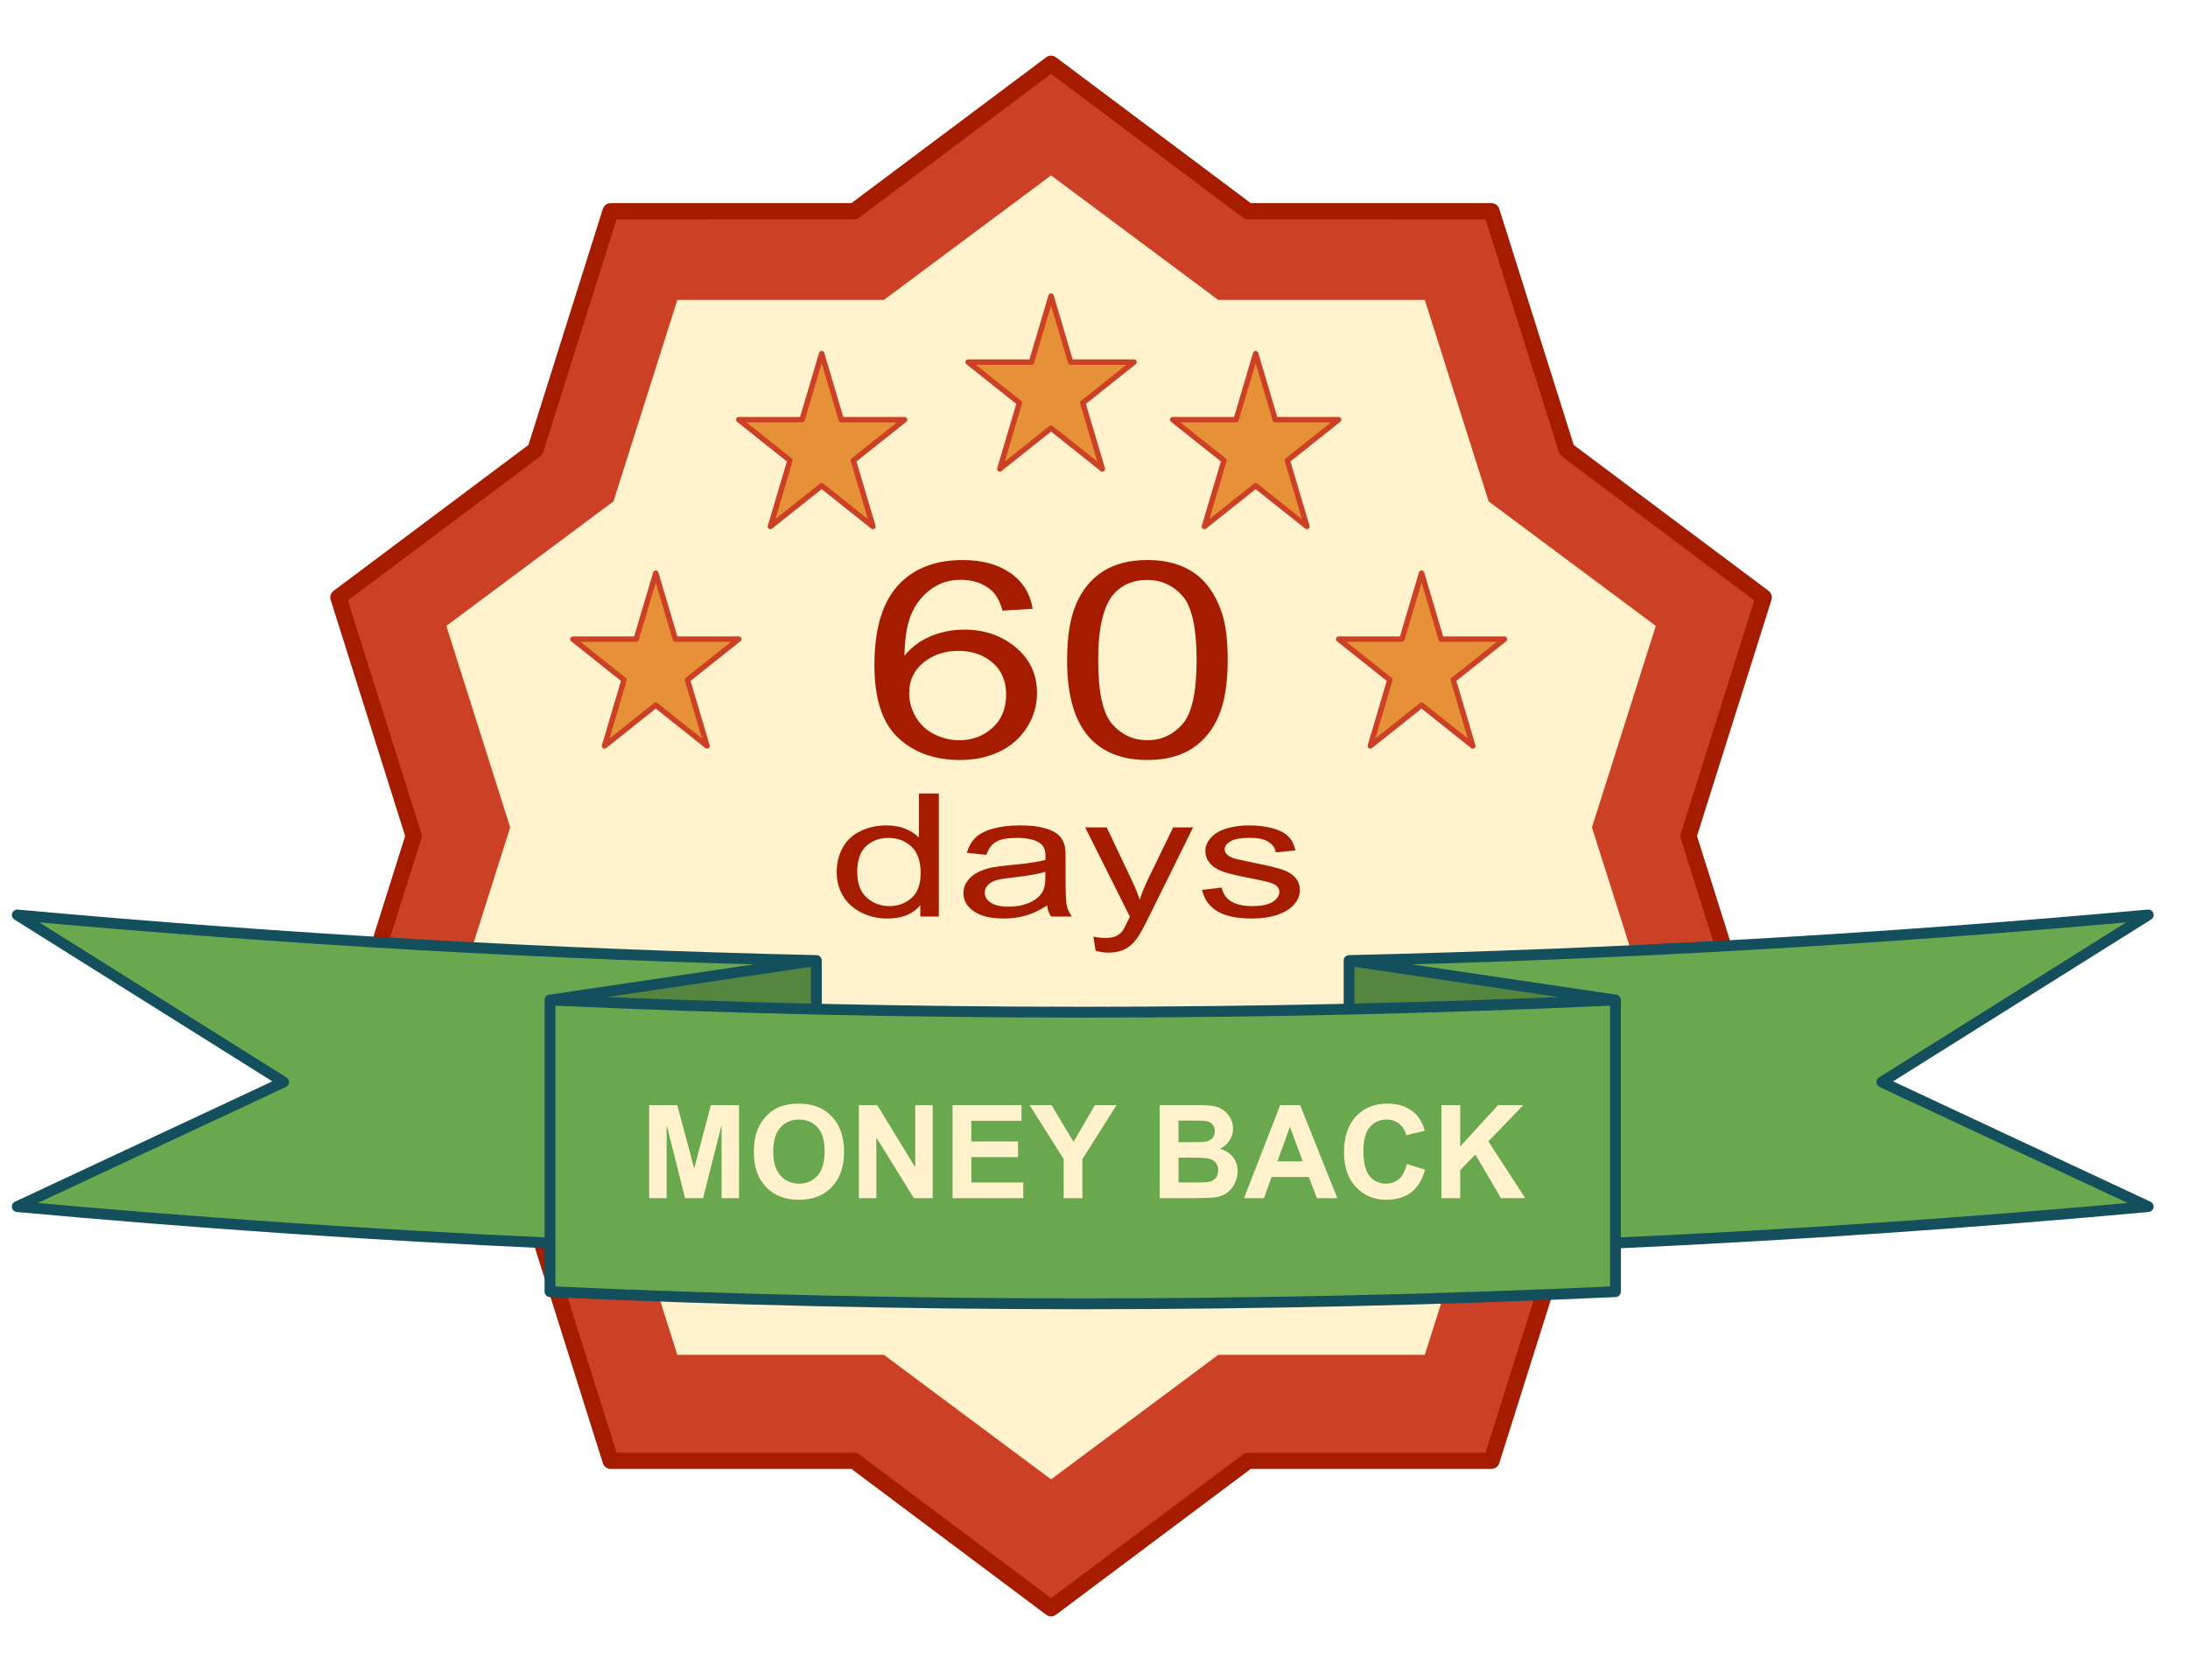
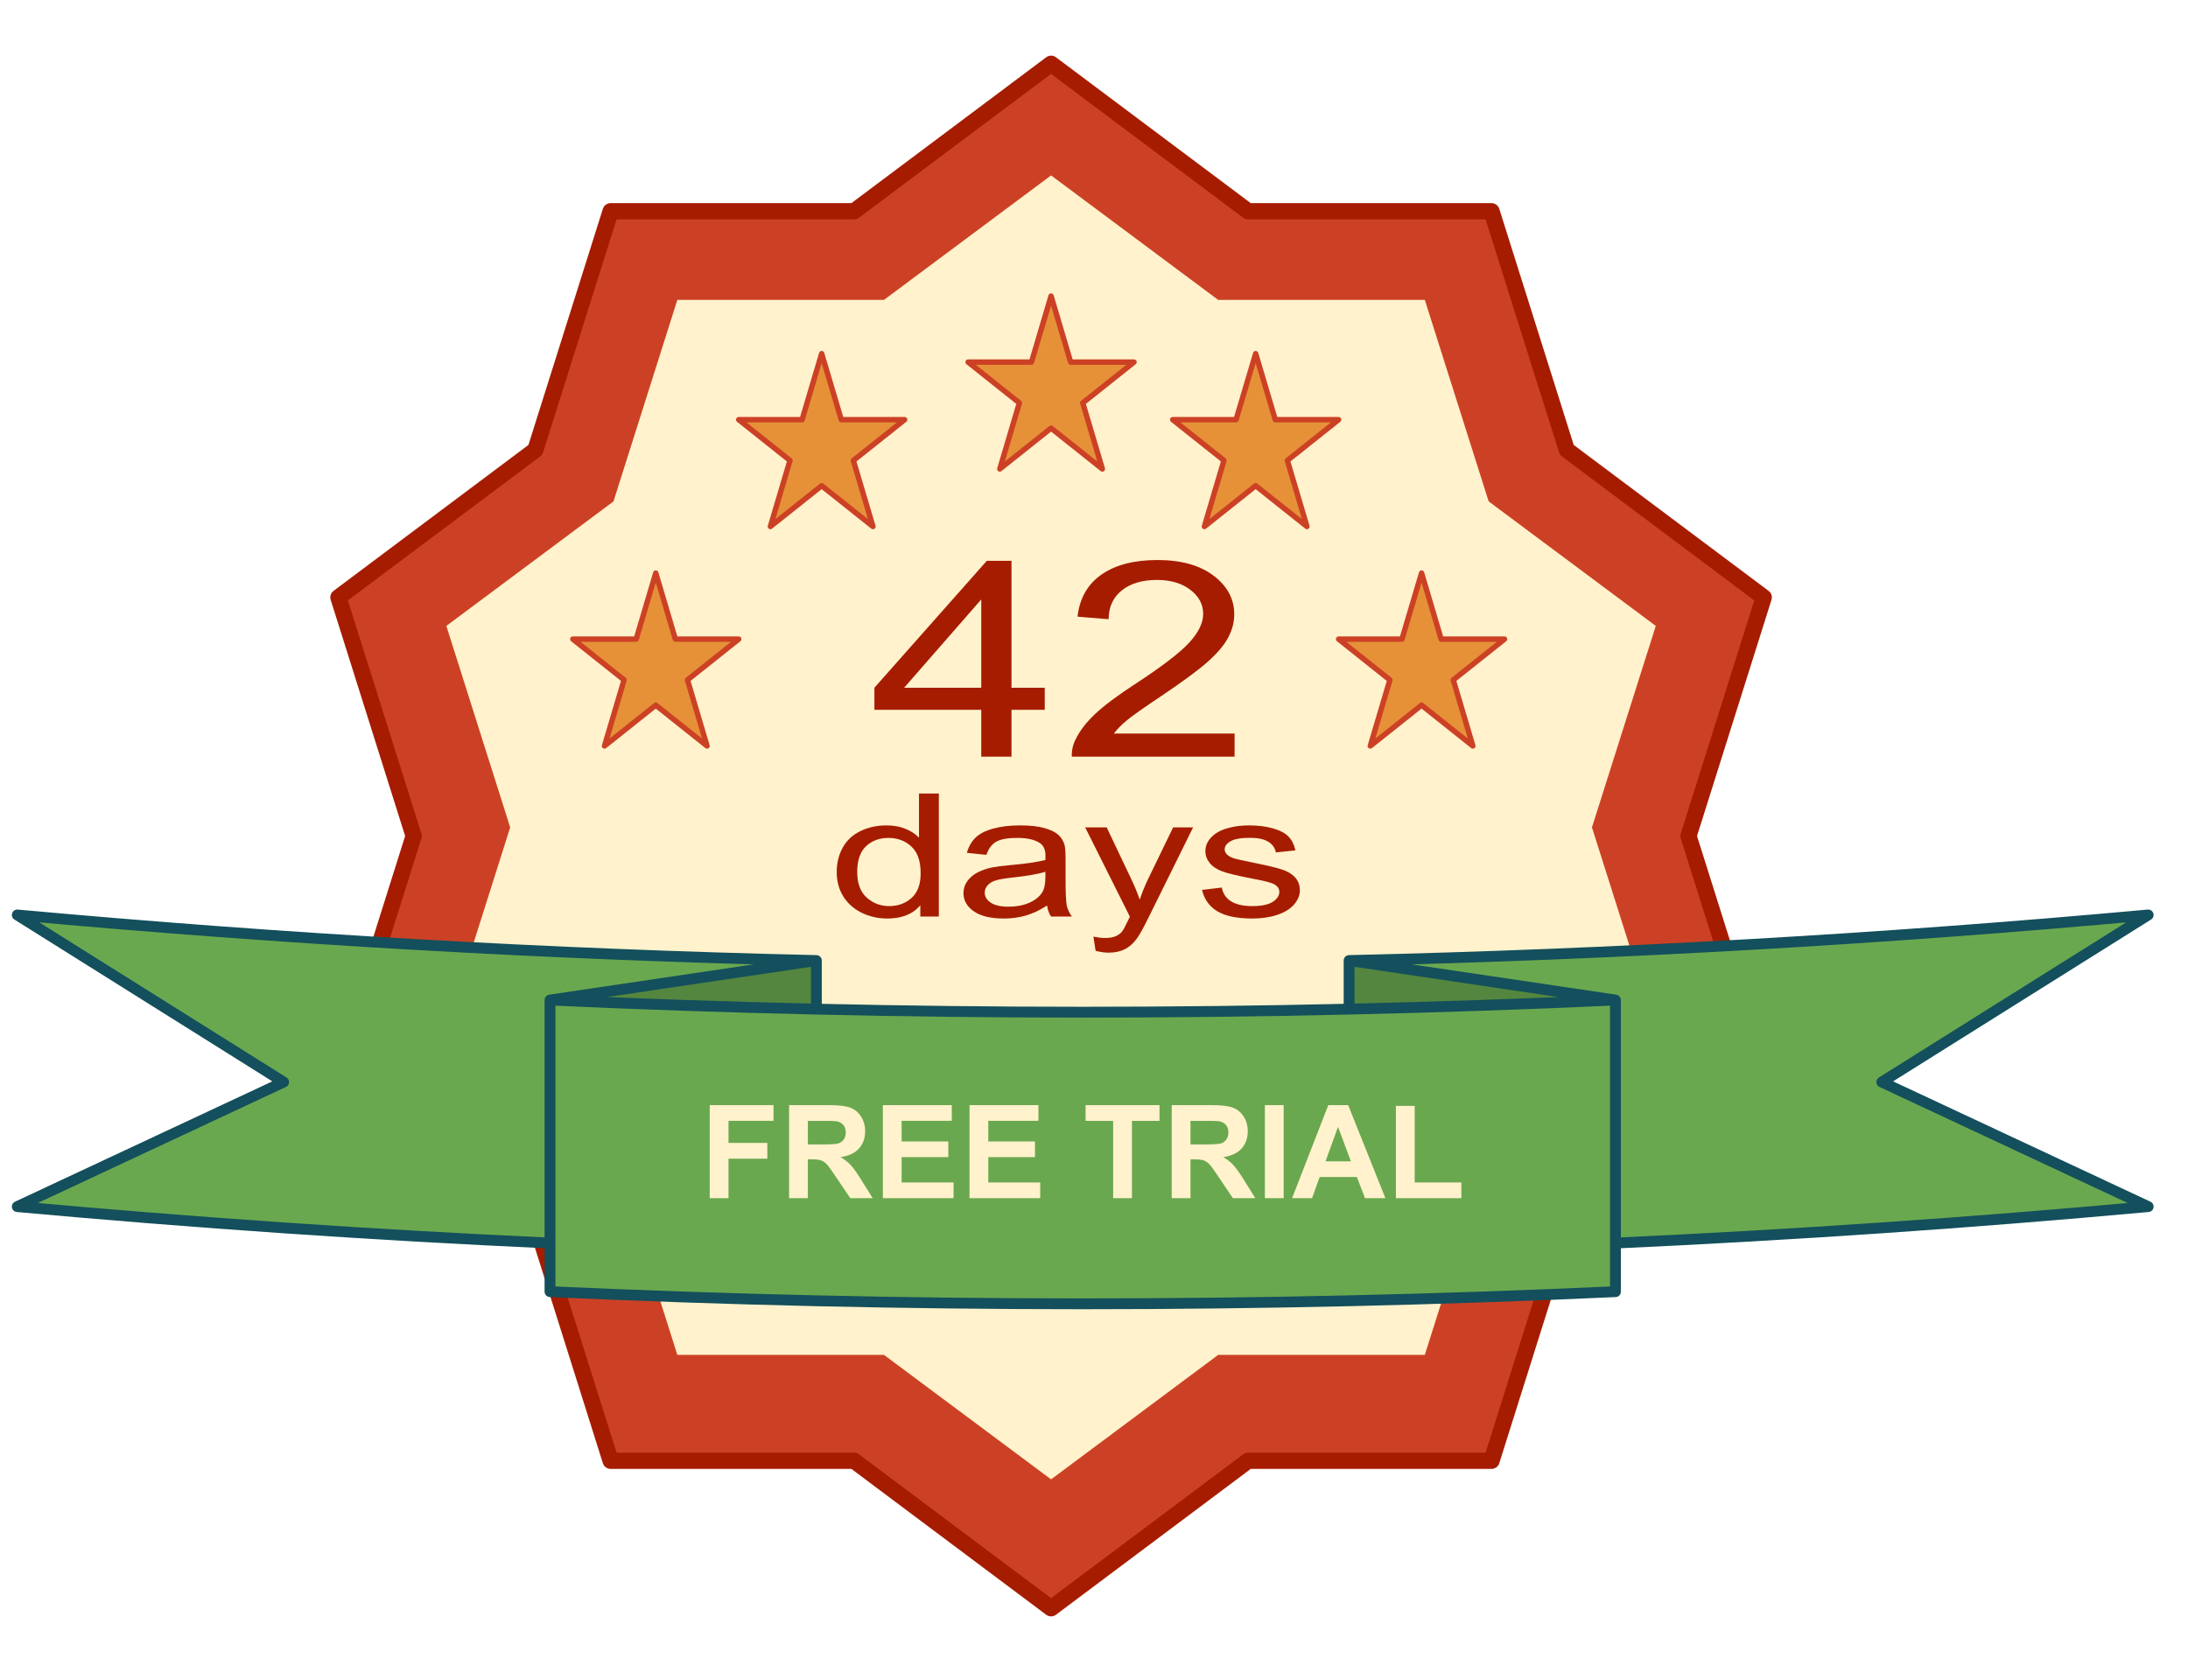
<svg xmlns="http://www.w3.org/2000/svg" version="1.1" viewBox="0.0 0.0 404.152 310.354" fill="none" stroke="none" stroke-linecap="square" stroke-miterlimit="10">
  <clipPath id="p.0">
    <path d="m0 0l404.152 0l0 310.354l-404.152 0l0 -310.354z" clip-rule="nonzero" />
  </clipPath>
  <g clip-path="url(#p.0)">
    <path fill="#000000" fill-opacity="0.0" d="m0 0l404.152 0l0 310.354l-404.152 0z" fill-rule="evenodd" />
    <path fill="#cc4125" d="m62.509 110.368l36.383 -27.25l13.898 -44.089l44.973 -0.001l36.384 -27.247l36.384 27.247l44.973 0.001l13.898 44.089l36.383 27.25l-13.897 44.09l13.897 44.09l-36.383 27.25l-13.898 44.089l-44.973 0.001l-36.384 27.247l-36.384 -27.247l-44.973 -0.001l-13.898 -44.089l-36.383 -27.25l13.897 -44.09z" fill-rule="evenodd" />
    <path stroke="#a61c00" stroke-width="3.0" stroke-linejoin="round" stroke-linecap="butt" d="m62.509 110.368l36.383 -27.25l13.898 -44.089l44.973 -0.001l36.384 -27.247l36.384 27.247l44.973 0.001l13.898 44.089l36.383 27.25l-13.897 44.09l13.897 44.09l-36.383 27.25l-13.898 44.089l-44.973 0.001l-36.384 27.247l-36.384 -27.247l-44.973 -0.001l-13.898 -44.089l-36.383 -27.25l13.897 -44.09z" fill-rule="evenodd" />
    <path fill="#fff2cc" d="m82.446 115.64l30.873 -23.006l11.793 -37.222l38.161 -0.001l30.874 -23.004l30.874 23.004l38.161 0.001l11.793 37.222l30.872 23.006l-11.792 37.224l11.792 37.224l-30.872 23.006l-11.793 37.222l-38.161 0.001l-30.874 23.004l-30.874 -23.004l-38.161 -0.001l-11.793 -37.222l-30.873 -23.006l11.792 -37.224z" fill-rule="evenodd" />
    <path fill="#6aa84f" d="m3.192 169.045q73.801 6.735 147.602 8.419l-49.201 7.297q98.402 4.49 196.803 0l-49.201 -7.297q73.801 -1.684 147.602 -8.419l-49.201 30.87l49.201 23.012q-49.201 4.49 -98.402 6.735l0 8.98q-98.402 4.49 -196.803 0l0 -8.98q-49.201 -2.245 -98.402 -6.735l49.201 -23.012z" fill-rule="evenodd" />
    <path fill="#54863f" d="m150.794 186.444q49.201 1.123 98.402 0l0 -8.98l49.201 7.297q-98.402 4.49 -196.803 0l49.201 -7.297z" fill-rule="evenodd" />
    <path fill="#000000" fill-opacity="0.0" d="m3.192 169.045q73.801 6.735 147.602 8.419l-49.201 7.297q98.402 4.49 196.803 0l-49.201 -7.297q73.801 -1.684 147.602 -8.419l-49.201 30.87l49.201 23.012q-49.201 4.49 -98.402 6.735l0 8.98q-98.402 4.49 -196.803 0l0 -8.98q-49.201 -2.245 -98.402 -6.735l49.201 -23.012zm98.402 60.617l0 -44.902m196.803 0l0 44.902m-147.602 -52.198l0 8.98m98.402 0l0 -8.98" fill-rule="evenodd" />
    <path stroke="#134f5c" stroke-width="2.0" stroke-linejoin="round" stroke-linecap="butt" d="m3.192 169.045q73.801 6.735 147.602 8.419l-49.201 7.297q98.402 4.49 196.803 0l-49.201 -7.297q73.801 -1.684 147.602 -8.419l-49.201 30.87l49.201 23.012q-49.201 4.49 -98.402 6.735l0 8.98q-98.402 4.49 -196.803 0l0 -8.98q-49.201 -2.245 -98.402 -6.735l49.201 -23.012zm98.402 60.617l0 -44.902m196.803 0l0 44.902m-147.602 -52.198l0 8.98m98.402 0l0 -8.98" fill-rule="evenodd" />
-     <path fill="#fff2cc" d="m119.913 221.364l0 -17.188l5.188 0l3.125 11.719l3.078 -11.719l5.203 0l0 17.188l-3.219 0l0 -13.531l-3.422 13.531l-3.328 0l-3.406 -13.531l0 13.531l-3.219 0zm19.336 -8.484q0 -2.625 0.781 -4.406q0.594 -1.312 1.594 -2.359q1.016 -1.047 2.234 -1.547q1.594 -0.672 3.703 -0.672q3.797 0 6.062 2.359q2.281 2.344 2.281 6.547q0 4.156 -2.266 6.516q-2.25 2.344 -6.031 2.344q-3.844 0 -6.109 -2.344q-2.25 -2.344 -2.25 -6.438zm3.578 -0.125q0 2.922 1.344 4.438q1.344 1.5 3.422 1.5q2.078 0 3.406 -1.484q1.328 -1.5 1.328 -4.5q0 -2.953 -1.297 -4.406q-1.297 -1.453 -3.438 -1.453q-2.141 0 -3.453 1.484q-1.312 1.469 -1.312 4.422zm15.824 8.609l0 -17.188l3.375 0l7.031 11.484l0 -11.484l3.219 0l0 17.188l-3.469 0l-6.938 -11.203l0 11.203l-3.219 0zm17.301 0l0 -17.188l12.734 0l0 2.906l-9.266 0l0 3.812l8.625 0l0 2.891l-8.625 0l0 4.688l9.594 0l0 2.891l-13.062 0zm20.523 0l0 -7.234l-6.297 -9.953l4.062 0l4.047 6.797l3.953 -6.797l4.0 0l-6.312 9.984l0 7.203l-3.453 0zm17.742 -17.188l6.859 0q2.047 0 3.047 0.172q1.0 0.172 1.781 0.719q0.797 0.531 1.328 1.438q0.531 0.891 0.531 2.0q0 1.203 -0.656 2.219q-0.656 1.0 -1.766 1.516q1.578 0.453 2.422 1.562q0.844 1.094 0.844 2.578q0 1.172 -0.547 2.281q-0.547 1.109 -1.5 1.781q-0.938 0.656 -2.312 0.797q-0.875 0.094 -4.188 0.125l-5.844 0l0 -17.188zm3.469 2.859l0 3.984l2.266 0q2.031 0 2.516 -0.062q0.891 -0.109 1.406 -0.609q0.516 -0.516 0.516 -1.344q0 -0.797 -0.453 -1.297q-0.438 -0.5 -1.297 -0.609q-0.516 -0.062 -2.969 -0.062l-1.984 0zm0 6.844l0 4.594l3.203 0q1.875 0 2.375 -0.109q0.781 -0.141 1.266 -0.688q0.484 -0.547 0.484 -1.453q0 -0.781 -0.375 -1.312q-0.375 -0.547 -1.094 -0.781q-0.703 -0.25 -3.062 -0.25l-2.797 0zm29.332 7.484l-3.766 0l-1.5 -3.906l-6.875 0l-1.406 3.906l-3.688 0l6.688 -17.188l3.672 0l6.875 17.188zm-6.375 -6.797l-2.375 -6.375l-2.312 6.375l4.688 0zm19.207 0.484l3.375 1.062q-0.781 2.812 -2.578 4.188q-1.797 1.359 -4.562 1.359q-3.422 0 -5.625 -2.344q-2.203 -2.344 -2.203 -6.391q0 -4.297 2.203 -6.656q2.219 -2.375 5.828 -2.375q3.156 0 5.125 1.859q1.172 1.094 1.766 3.156l-3.438 0.828q-0.312 -1.344 -1.281 -2.109q-0.953 -0.781 -2.344 -0.781q-1.906 0 -3.094 1.375q-1.188 1.375 -1.188 4.438q0 3.266 1.172 4.656q1.172 1.375 3.047 1.375q1.375 0 2.375 -0.875q1.0 -0.891 1.422 -2.766zm6.395 6.312l0 -17.188l3.469 0l0 7.641l7.0 -7.641l4.672 0l-6.469 6.703l6.812 10.484l-4.484 0l-4.719 -8.062l-2.812 2.875l0 5.188l-3.469 0z" fill-rule="nonzero" />
-     <path fill="#a61c00" d="m164.095 154.808c1.679 0 3.093 0.527 4.24 1.581c1.147 1.054 1.72 2.707 1.72 4.959c0 2.046 -0.564 3.568 -1.693 4.567c-1.124 0.995 -2.492 1.493 -4.103 1.493c-1.597 0 -2.983 -0.522 -4.158 -1.565c-1.174 -1.044 -1.761 -2.619 -1.761 -4.727c0 -2.18 0.548 -3.776 1.645 -4.789c1.101 -1.013 2.471 -1.519 4.11 -1.519zm5.653 -8.199l0 8.152c-0.642 -0.672 -1.475 -1.216 -2.499 -1.632c-1.024 -0.42 -2.191 -0.63 -3.502 -0.63c-1.789 0 -3.407 0.356 -4.854 1.069c-1.447 0.713 -2.533 1.739 -3.256 3.079c-0.724 1.336 -1.085 2.826 -1.085 4.469c0 1.684 0.398 3.175 1.195 4.474c0.801 1.295 1.927 2.304 3.379 3.027c1.456 0.723 3.052 1.085 4.786 1.085c2.676 0 4.704 -0.816 6.083 -2.449l0 2.077l3.42 0l0 -22.72z" fill-rule="evenodd" />
+     <path fill="#fff2cc" d="m131.096 221.364l0 -17.188l11.781 0l0 2.906l-8.312 0l0 4.078l7.172 0l0 2.906l-7.172 0l0 7.297l-3.469 0zm14.66 0l0 -17.188l7.297 0q2.75 0 4.0 0.469q1.25 0.469 2.0 1.656q0.75 1.172 0.75 2.703q0 1.922 -1.141 3.188q-1.141 1.266 -3.391 1.594q1.125 0.656 1.844 1.438q0.734 0.781 1.984 2.781l2.094 3.359l-4.141 0l-2.516 -3.734q-1.328 -2.016 -1.828 -2.531q-0.484 -0.516 -1.047 -0.703q-0.547 -0.203 -1.734 -0.203l-0.703 0l0 7.172l-3.469 0zm3.469 -9.922l2.562 0q2.5 0 3.109 -0.203q0.625 -0.219 0.969 -0.734q0.359 -0.516 0.359 -1.281q0 -0.875 -0.469 -1.406q-0.453 -0.531 -1.297 -0.672q-0.422 -0.062 -2.531 -0.062l-2.703 0l0 4.359zm13.848 9.922l0 -17.188l12.734 0l0 2.906l-9.266 0l0 3.812l8.625 0l0 2.891l-8.625 0l0 4.688l9.594 0l0 2.891l-13.062 0zm16.008 0l0 -17.188l12.734 0l0 2.906l-9.266 0l0 3.812l8.625 0l0 2.891l-8.625 0l0 4.688l9.594 0l0 2.891l-13.062 0zm26.535 0l0 -14.281l-5.094 0l0 -2.906l13.656 0l0 2.906l-5.094 0l0 14.281l-3.469 0zm10.816 0l0 -17.188l7.297 0q2.75 0 4.0 0.469q1.25 0.469 2.0 1.656q0.75 1.172 0.75 2.703q0 1.922 -1.141 3.188q-1.141 1.266 -3.391 1.594q1.125 0.656 1.844 1.438q0.734 0.781 1.984 2.781l2.094 3.359l-4.141 0l-2.516 -3.734q-1.328 -2.016 -1.828 -2.531q-0.484 -0.516 -1.047 -0.703q-0.547 -0.203 -1.734 -0.203l-0.703 0l0 7.172l-3.469 0zm3.469 -9.922l2.562 0q2.5 0 3.109 -0.203q0.625 -0.219 0.969 -0.734q0.359 -0.516 0.359 -1.281q0 -0.875 -0.469 -1.406q-0.453 -0.531 -1.297 -0.672q-0.422 -0.062 -2.531 -0.062l-2.703 0l0 4.359zm13.738 9.922l0 -17.188l3.469 0l0 17.188l-3.469 0zm22.262 0l-3.766 0l-1.5 -3.906l-6.875 0l-1.406 3.906l-3.688 0l6.688 -17.188l3.672 0l6.875 17.188zm-6.375 -6.797l-2.375 -6.375l-2.312 6.375l4.688 0zm8.316 6.797l0 -17.047l3.469 0l0 14.156l8.625 0l0 2.891l-12.094 0z" fill-rule="nonzero" />
+     <path fill="#a61c00" d="m164.095 154.808c1.679 0 3.093 0.527 4.24 1.581c1.147 1.054 1.72 2.707 1.72 4.959c0 2.046 -0.564 3.568 -1.693 4.567c-1.124 0.995 -2.492 1.493 -4.103 1.493c-1.598 0 -2.983 -0.522 -4.158 -1.565c-1.174 -1.044 -1.761 -2.619 -1.761 -4.727c0 -2.18 0.548 -3.776 1.645 -4.789c1.101 -1.013 2.471 -1.519 4.11 -1.519zm5.653 -8.199l0 8.152c-0.642 -0.672 -1.475 -1.216 -2.499 -1.632c-1.024 -0.42 -2.191 -0.63 -3.502 -0.63c-1.789 0 -3.407 0.356 -4.854 1.069c-1.447 0.713 -2.533 1.739 -3.256 3.079c-0.724 1.336 -1.085 2.826 -1.085 4.469c0 1.684 0.398 3.175 1.195 4.474c0.801 1.295 1.927 2.304 3.379 3.027c1.456 0.723 3.052 1.085 4.786 1.085c2.676 0 4.704 -0.816 6.083 -2.449l0 2.077l3.42 0l0 -22.72z" fill-rule="evenodd" />
    <path fill="#a61c00" d="m193.096 161.069l0 1.023c0 1.23 -0.198 2.159 -0.594 2.79c-0.519 0.816 -1.331 1.46 -2.437 1.932c-1.106 0.468 -2.369 0.703 -3.789 0.703c-1.434 0 -2.524 -0.248 -3.27 -0.744c-0.742 -0.496 -1.113 -1.116 -1.113 -1.86c0 -0.486 0.171 -0.926 0.512 -1.323c0.341 -0.4 0.826 -0.703 1.454 -0.909c0.628 -0.207 1.7 -0.393 3.215 -0.558c2.676 -0.289 4.683 -0.641 6.021 -1.054zm-4.69 -8.571c-1.871 0 -3.516 0.195 -4.936 0.584c-1.42 0.386 -2.505 0.939 -3.256 1.658c-0.751 0.716 -1.29 1.658 -1.618 2.826l3.605 0.372c0.396 -1.168 1.006 -1.98 1.83 -2.438c0.828 -0.462 2.11 -0.692 3.844 -0.692c1.857 0 3.256 0.315 4.199 0.945c0.696 0.465 1.045 1.266 1.045 2.402c0 0.103 -0.007 0.346 -0.02 0.728c-1.406 0.372 -3.598 0.692 -6.574 0.961c-1.461 0.134 -2.553 0.274 -3.277 0.418c-0.983 0.207 -1.868 0.511 -2.656 0.914c-0.783 0.403 -1.418 0.939 -1.905 1.607c-0.482 0.665 -0.724 1.4 -0.724 2.206c0 1.374 0.642 2.504 1.925 3.389c1.283 0.882 3.12 1.323 5.509 1.323c1.447 0 2.801 -0.181 4.062 -0.542c1.265 -0.362 2.581 -0.982 3.946 -1.86c0.109 0.775 0.355 1.452 0.737 2.03l3.85 0c-0.464 -0.63 -0.776 -1.288 -0.935 -1.973c-0.155 -0.689 -0.232 -2.33 -0.232 -4.923l0 -3.72c0 -1.24 -0.061 -2.097 -0.184 -2.573c-0.218 -0.765 -0.601 -1.397 -1.147 -1.896c-0.546 -0.503 -1.4 -0.92 -2.56 -1.25c-1.161 -0.331 -2.669 -0.496 -4.526 -0.496z" fill-rule="evenodd" />
-     <path fill="#a61c00" d="m200.449 152.87l8.254 16.49c-0.15 0.3 -0.259 0.527 -0.328 0.682c-0.519 1.106 -0.894 1.798 -1.126 2.077c-0.314 0.372 -0.717 0.661 -1.208 0.868c-0.492 0.207 -1.147 0.31 -1.966 0.31c-0.601 0 -1.304 -0.083 -2.11 -0.248l0 0l0.41 2.619c0.874 0.227 1.666 0.341 2.376 0.341c1.174 0 2.185 -0.215 3.031 -0.646c0.847 -0.427 1.597 -1.1 2.253 -2.02c0.492 -0.682 1.181 -1.927 2.069 -3.735l8.274 -16.738l-3.687 0l-4.649 9.593c-0.587 1.219 -1.092 2.469 -1.516 3.751c-0.464 -1.333 -0.99 -2.604 -1.577 -3.813l-4.526 -9.531z" fill-rule="evenodd" />
+     <path fill="#a61c00" d="m200.449 152.87l8.254 16.49c-0.15 0.3 -0.259 0.527 -0.328 0.682c-0.519 1.106 -0.894 1.798 -1.126 2.077c-0.314 0.372 -0.717 0.661 -1.208 0.868c-0.492 0.207 -1.147 0.31 -1.966 0.31c-0.601 0 -1.304 -0.083 -2.11 -0.248l0 0l0.41 2.619c0.874 0.227 1.666 0.341 2.376 0.341c1.174 0 2.185 -0.215 3.031 -0.646c0.847 -0.427 1.598 -1.1 2.253 -2.02c0.492 -0.682 1.181 -1.927 2.069 -3.735l8.274 -16.738l-3.687 0l-4.649 9.593c-0.587 1.219 -1.092 2.469 -1.516 3.751c-0.464 -1.333 -0.99 -2.604 -1.577 -3.813l-4.526 -9.531z" fill-rule="evenodd" />
    <path fill="#a61c00" d="m230.658 152.498c-1.133 0 -2.196 0.112 -3.188 0.336c-0.988 0.22 -1.768 0.491 -2.342 0.811c-0.765 0.413 -1.37 0.933 -1.816 1.56c-0.441 0.623 -0.662 1.302 -0.662 2.035c0 0.806 0.269 1.543 0.806 2.211c0.542 0.665 1.334 1.186 2.376 1.565c1.047 0.375 2.922 0.821 5.625 1.338c2.007 0.382 3.263 0.697 3.768 0.945c0.724 0.362 1.085 0.858 1.085 1.488c0 0.703 -0.41 1.316 -1.229 1.839c-0.819 0.52 -2.075 0.78 -3.768 0.78c-1.679 0 -2.988 -0.294 -3.925 -0.883c-0.933 -0.589 -1.502 -1.436 -1.707 -2.542l-3.646 0.434c0.41 1.746 1.354 3.063 2.833 3.952c1.484 0.889 3.639 1.333 6.465 1.333c1.707 0 3.236 -0.224 4.588 -0.672c1.352 -0.451 2.385 -1.087 3.099 -1.906c0.719 -0.823 1.079 -1.7 1.079 -2.63c0 -0.951 -0.294 -1.746 -0.881 -2.387c-0.587 -0.641 -1.397 -1.128 -2.43 -1.462c-1.029 -0.338 -2.847 -0.77 -5.455 -1.297c-1.802 -0.372 -2.888 -0.61 -3.256 -0.713c-0.642 -0.196 -1.113 -0.444 -1.413 -0.744c-0.3 -0.289 -0.451 -0.615 -0.451 -0.976c0 -0.568 0.362 -1.064 1.085 -1.488c0.724 -0.424 1.932 -0.635 3.625 -0.635c1.434 0 2.542 0.238 3.325 0.713c0.787 0.475 1.263 1.137 1.427 1.984l3.605 -0.372c-0.232 -1.064 -0.655 -1.913 -1.27 -2.547c-0.614 -0.637 -1.568 -1.142 -2.86 -1.514c-1.288 -0.372 -2.785 -0.558 -4.492 -0.558z" fill-rule="evenodd" />
    <path fill="#e69138" d="m105.806 118.081l11.706 8.392334E-5l3.617 -12.199l3.617 12.199l11.706 -8.392334E-5l-9.47 7.539l3.617 12.199l-9.47 -7.539l-9.47 7.539l3.617 -12.199z" fill-rule="evenodd" />
    <path stroke="#cc4125" stroke-width="1.0" stroke-linejoin="round" stroke-linecap="butt" d="m105.806 118.081l11.706 8.392334E-5l3.617 -12.199l3.617 12.199l11.706 -8.392334E-5l-9.47 7.539l3.617 12.199l-9.47 -7.539l-9.47 7.539l3.617 -12.199z" fill-rule="evenodd" />
    <path fill="#e69138" d="m247.26 118.081l11.706 8.392334E-5l3.617 -12.199l3.617 12.199l11.706 -8.392334E-5l-9.47 7.539l3.617 12.199l-9.47 -7.539l-9.47 7.539l3.617 -12.199z" fill-rule="evenodd" />
    <path stroke="#cc4125" stroke-width="1.0" stroke-linejoin="round" stroke-linecap="butt" d="m247.26 118.081l11.706 8.392334E-5l3.617 -12.199l3.617 12.199l11.706 -8.392334E-5l-9.47 7.539l3.617 12.199l-9.47 -7.539l-9.47 7.539l3.617 -12.199z" fill-rule="evenodd" />
    <path fill="#e69138" d="m136.451 77.537l11.706 9.1552734E-5l3.617 -12.199l3.617 12.199l11.706 -9.1552734E-5l-9.47 7.539l3.617 12.199l-9.47 -7.539l-9.47 7.539l3.617 -12.199z" fill-rule="evenodd" />
    <path stroke="#cc4125" stroke-width="1.0" stroke-linejoin="round" stroke-linecap="butt" d="m136.451 77.537l11.706 9.1552734E-5l3.617 -12.199l3.617 12.199l11.706 -9.1552734E-5l-9.47 7.539l3.617 12.199l-9.47 -7.539l-9.47 7.539l3.617 -12.199z" fill-rule="evenodd" />
    <path fill="#e69138" d="m178.824 66.902l11.706 9.1552734E-5l3.617 -12.199l3.617 12.199l11.706 -9.1552734E-5l-9.47 7.539l3.617 12.199l-9.47 -7.539l-9.47 7.539l3.617 -12.199z" fill-rule="evenodd" />
    <path stroke="#cc4125" stroke-width="1.0" stroke-linejoin="round" stroke-linecap="butt" d="m178.824 66.902l11.706 9.1552734E-5l3.617 -12.199l3.617 12.199l11.706 -9.1552734E-5l-9.47 7.539l3.617 12.199l-9.47 -7.539l-9.47 7.539l3.617 -12.199z" fill-rule="evenodd" />
    <path fill="#e69138" d="m216.614 77.537l11.706 9.1552734E-5l3.617 -12.199l3.617 12.199l11.706 -9.1552734E-5l-9.47 7.539l3.617 12.199l-9.47 -7.539l-9.47 7.539l3.617 -12.199z" fill-rule="evenodd" />
    <path stroke="#cc4125" stroke-width="1.0" stroke-linejoin="round" stroke-linecap="butt" d="m216.614 77.537l11.706 9.1552734E-5l3.617 -12.199l3.617 12.199l11.706 -9.1552734E-5l-9.47 7.539l3.617 12.199l-9.47 -7.539l-9.47 7.539l3.617 -12.199z" fill-rule="evenodd" />
-     <path fill="#a61c00" d="m176.998 120.251c2.545 0 4.655 0.721 6.33 2.164c1.676 1.437 2.514 3.406 2.514 5.907c0 2.6 -0.848 4.656 -2.545 6.17c-1.696 1.514 -3.724 2.271 -6.082 2.271c-1.614 0 -3.155 -0.365 -4.624 -1.094c-1.469 -0.735 -2.614 -1.802 -3.434 -3.2c-0.814 -1.399 -1.221 -2.863 -1.221 -4.393c0 -2.336 0.879 -4.223 2.638 -5.66c1.758 -1.442 3.9 -2.164 6.423 -2.164zm0.838 -16.782c-4.799 0 -8.616 1.382 -11.45 4.146c-3.248 3.175 -4.872 8.259 -4.872 15.252c0 6.252 1.469 10.741 4.406 13.467c2.938 2.72 6.734 4.08 11.388 4.08c2.731 0 5.172 -0.518 7.323 -1.555c2.151 -1.037 3.841 -2.528 5.068 -4.475c1.234 -1.952 1.852 -4.064 1.852 -6.334c0 -3.455 -1.31 -6.271 -3.931 -8.449c-2.614 -2.183 -5.782 -3.274 -9.506 -3.274c-2.131 0 -4.169 0.395 -6.113 1.185c-1.945 0.79 -3.589 1.999 -4.934 3.628c0.041 -3.62 0.569 -6.408 1.583 -8.366c1.014 -1.958 2.4 -3.447 4.158 -4.467c1.345 -0.79 2.907 -1.185 4.686 -1.185c2.214 0 4.075 0.633 5.586 1.9c0.91 0.79 1.614 2.057 2.11 3.801l5.555 -0.346c-0.455 -2.813 -1.827 -5.018 -4.117 -6.614c-2.283 -1.596 -5.213 -2.394 -8.792 -2.394z" fill-rule="evenodd" />
-     <path fill="#a61c00" d="m211.877 107.146c2.607 0 4.782 0.979 6.527 2.937c1.752 1.958 2.627 5.915 2.627 11.871c0 5.923 -0.876 9.872 -2.627 11.846c-1.745 1.974 -3.9 2.962 -6.465 2.962c-2.565 0 -4.724 -0.982 -6.475 -2.945c-1.745 -1.969 -2.617 -5.923 -2.617 -11.863c0 -5.94 0.962 -10.012 2.886 -12.216c1.531 -1.728 3.579 -2.591 6.144 -2.591zm0.062 -3.677c-3.31 0 -6.058 0.707 -8.244 2.122c-2.179 1.415 -3.824 3.428 -4.934 6.038c-1.103 2.605 -1.655 6.047 -1.655 10.324c0 6.795 1.5 11.698 4.5 14.709c2.503 2.501 5.948 3.751 10.333 3.751c3.331 0 6.086 -0.71 8.265 -2.131c2.186 -1.426 3.827 -3.441 4.924 -6.047c1.096 -2.611 1.645 -6.038 1.645 -10.283c0 -3.587 -0.341 -6.436 -1.024 -8.547c-0.683 -2.117 -1.624 -3.91 -2.824 -5.38c-1.2 -1.475 -2.72 -2.602 -4.562 -3.381c-1.841 -0.784 -3.982 -1.176 -6.423 -1.176z" fill-rule="evenodd" />
+     <path fill="#a61c00" d="m181.25 110.749l0 16.313l-14.243 0l14.243 -16.313zm1.024 -7.132l-20.76 23.446l0 4.072l19.736 0l0 8.663l5.586 0l0 -8.663l6.144 0l0 -4.072l-6.144 0l0 -23.446z" fill-rule="evenodd" />
+     <path fill="#a61c00" d="m213.801 103.468c-4.324 0 -7.768 0.894 -10.333 2.682c-2.565 1.782 -4.044 4.377 -4.437 7.782l5.741 0.469c0.021 -2.271 0.838 -4.047 2.451 -5.331c1.614 -1.283 3.765 -1.925 6.454 -1.925c2.545 0 4.606 0.606 6.186 1.818c1.586 1.207 2.379 2.69 2.379 4.451c0 1.678 -0.869 3.461 -2.607 5.347c-1.738 1.881 -5.079 4.434 -10.023 7.659c-3.186 2.073 -5.624 3.899 -7.313 5.479c-1.683 1.579 -2.907 3.184 -3.672 4.813c-0.476 0.987 -0.693 2.015 -0.652 3.085l30.069 0l0 -4.27l-22.311 0c0.621 -0.806 1.407 -1.607 2.358 -2.402c0.952 -0.801 3.103 -2.32 6.454 -4.557c4.013 -2.698 6.882 -4.821 8.606 -6.367c1.731 -1.547 2.969 -3.019 3.713 -4.418c0.745 -1.399 1.117 -2.822 1.117 -4.27c0 -2.846 -1.272 -5.232 -3.817 -7.157c-2.545 -1.925 -5.999 -2.888 -10.364 -2.888z" fill-rule="evenodd" />
  </g>
</svg>
